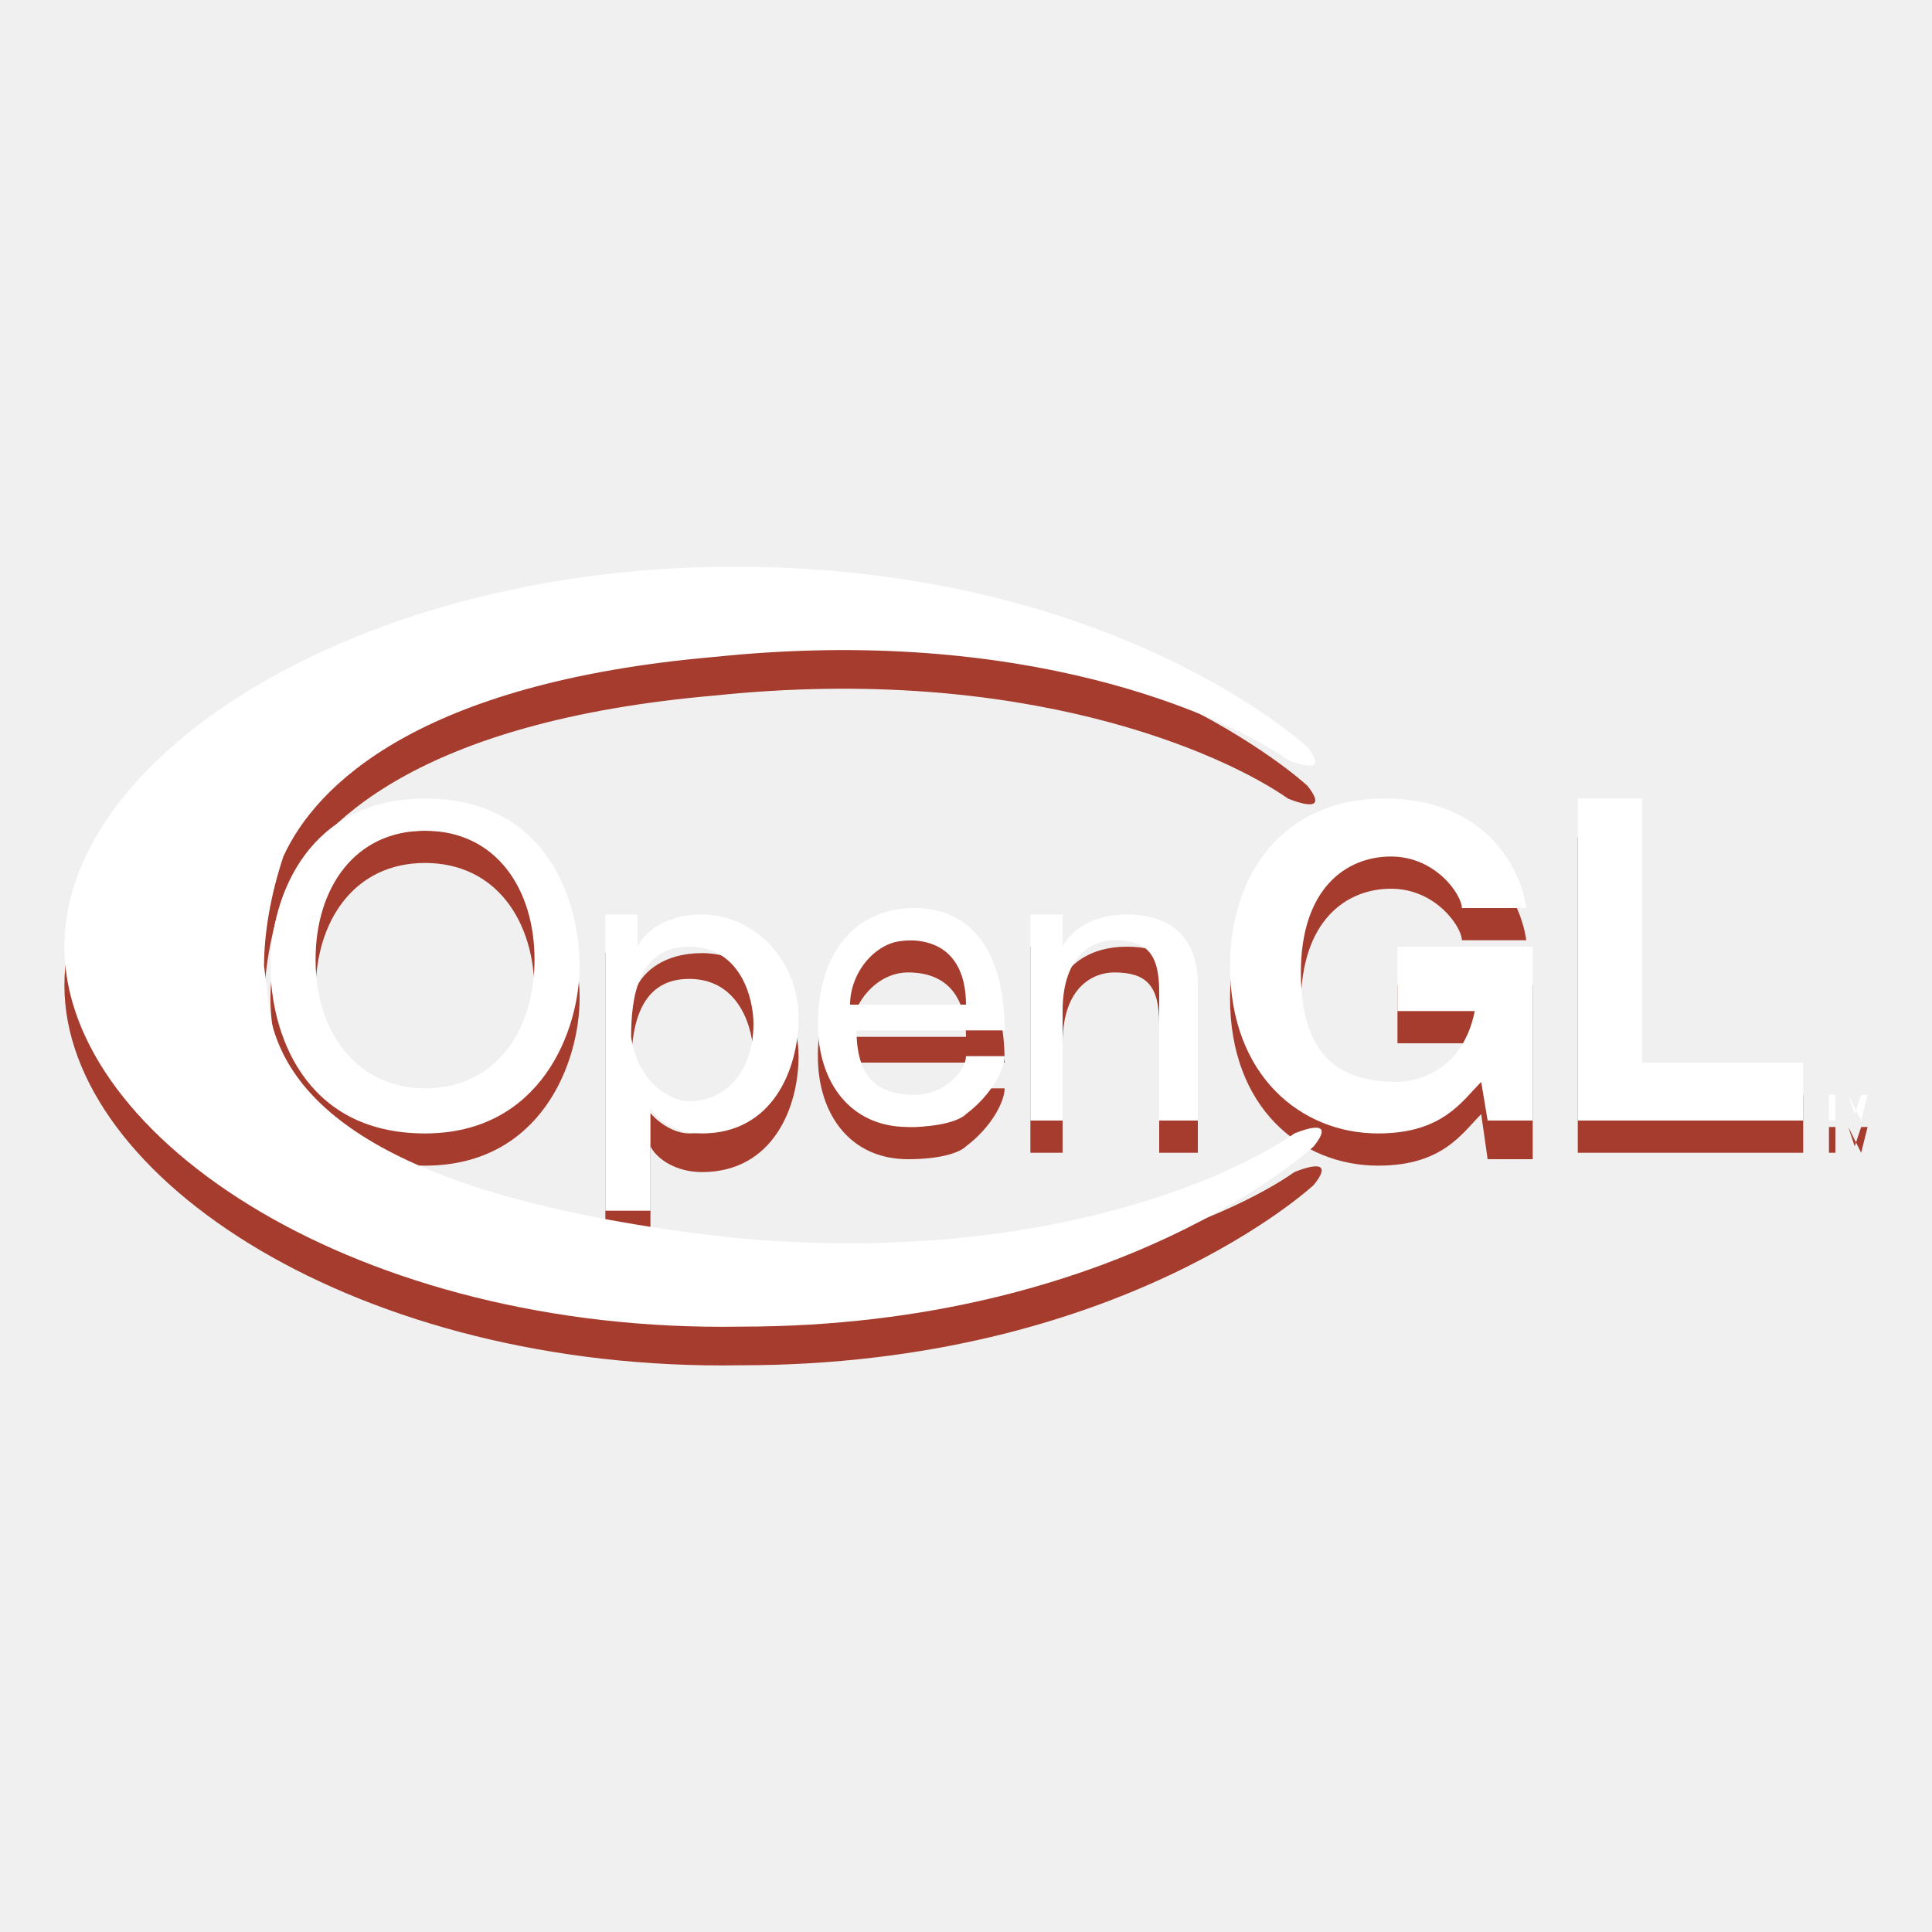
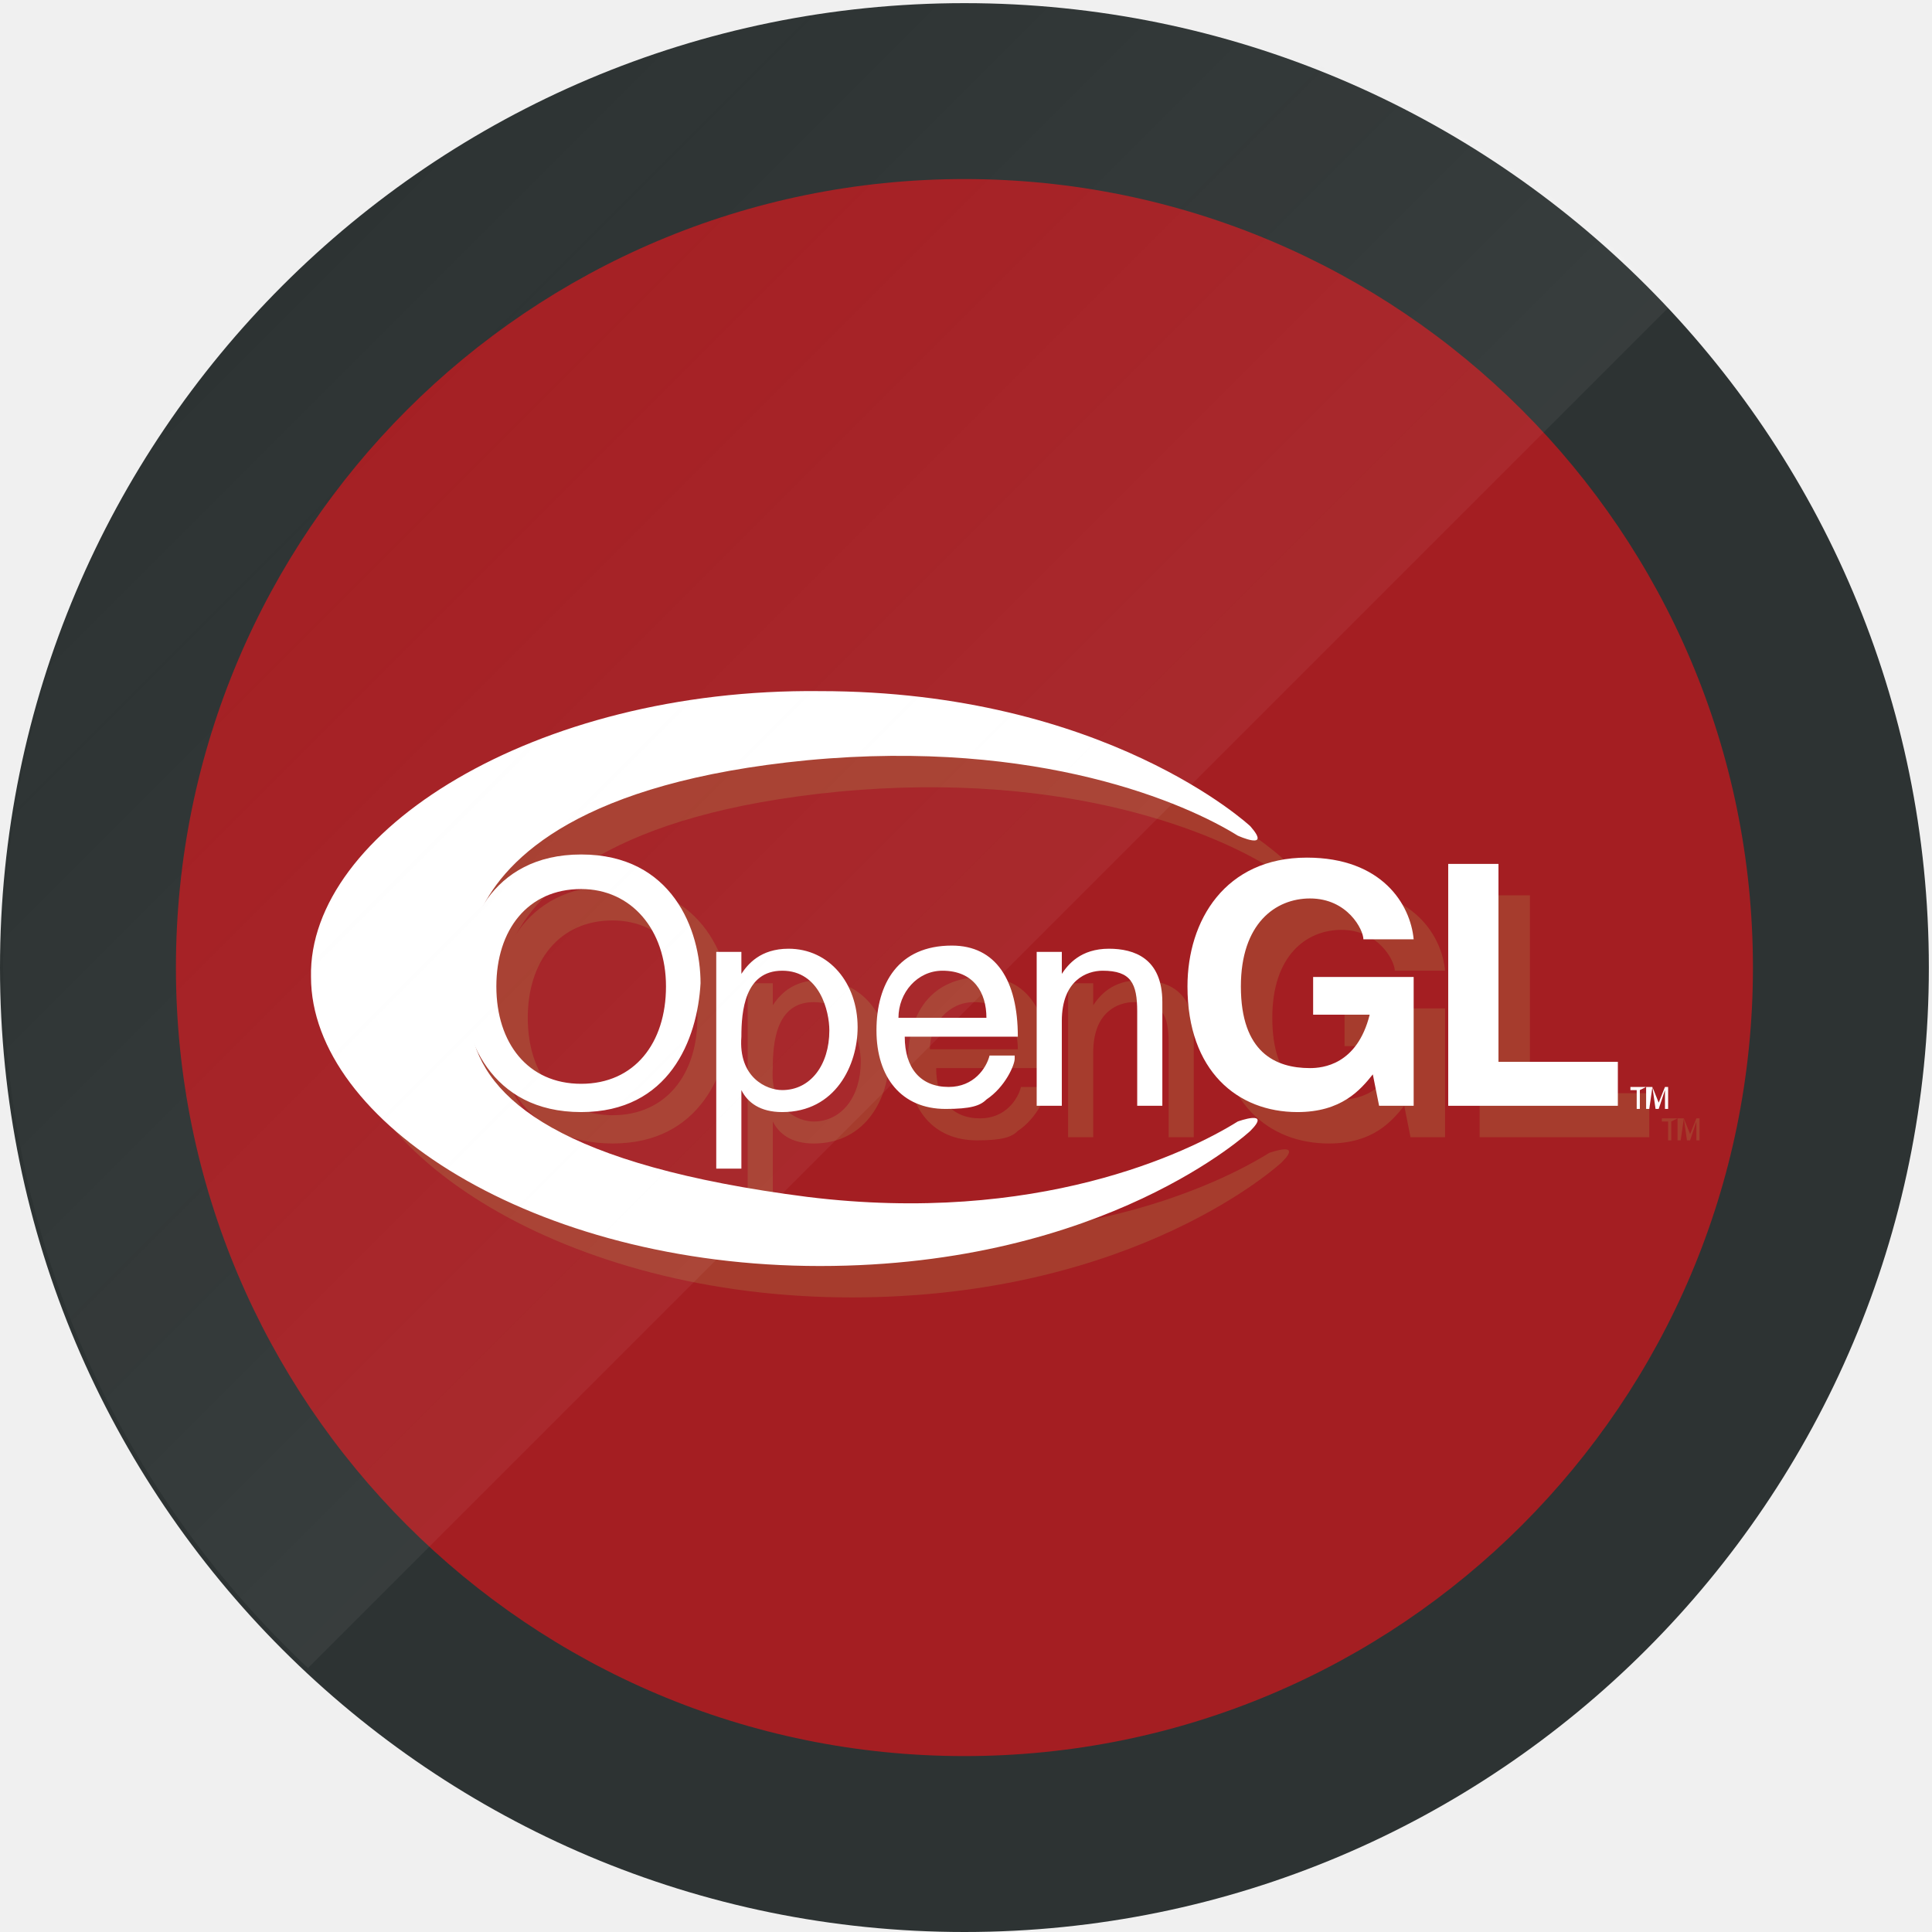
- <svg xmlns="http://www.w3.org/2000/svg" version="1.1" id="opengl_red" x="0px" y="0px" width="30px" height="30px" viewBox="0 0 30 30" enable-background="new 0 0 30 30" xml:space="preserve">
+ <svg xmlns="http://www.w3.org/2000/svg" xmlns:xlink="http://www.w3.org/1999/xlink" version="1.1" id="Layer_1" x="0px" y="0px" viewBox="0 0 61.5 61.5" enable-background="new 0 0 61.5 61.5" xml:space="preserve">
  <g>
    <g>
-       <path fill-rule="evenodd" clip-rule="evenodd" fill="#A63C2D" d="M6.6,18.1c-1.9,0-2.4-1.6-2.4-2.6c0-1.1,0.6-2.6,2.4-2.6    c1.9,0,2.4,1.6,2.4,2.6C9,16.5,8.4,18.1,6.6,18.1L6.6,18.1z M6.6,13.4c-1.1,0-1.7,0.9-1.7,2c0,1.2,0.7,2,1.7,2    c1.1,0,1.7-0.9,1.7-2C8.3,14.3,7.7,13.4,6.6,13.4L6.6,13.4z M9.4,14.8h0.5v0.5h0c0.1-0.2,0.4-0.5,1-0.5c0.8,0,1.5,0.7,1.5,1.6    c0,0.8-0.4,1.8-1.5,1.8c-0.4,0-0.7-0.2-0.8-0.4h0v1.6H9.4V14.8L9.4,14.8z M10.7,17.6c0.6,0,1-0.5,1-1.2c0-0.4-0.2-1.2-1-1.2    c-0.8,0-0.9,0.8-0.9,1.4C9.9,17.3,10.4,17.6,10.7,17.6L10.7,17.6z M15.6,16.9c0,0.2-0.2,0.6-0.6,0.9c-0.1,0.1-0.4,0.2-0.9,0.2    c-0.9,0-1.4-0.7-1.4-1.6c0-1,0.5-1.8,1.5-1.8c0.9,0,1.4,0.7,1.4,1.9h-2.3c0,0.7,0.3,1,0.9,1c0.5,0,0.8-0.4,0.8-0.6H15.6L15.6,16.9    z M15,16.1c0-0.5-0.2-1-0.9-1c-0.5,0-0.9,0.5-0.9,1H15L15,16.1z M18.6,17.9H18v-2c0-0.6-0.2-0.8-0.7-0.8c-0.3,0-0.8,0.2-0.8,1.1    v1.7H16v-3.2h0.5v0.5h0c0.1-0.2,0.4-0.5,1-0.5c0.5,0,1.1,0.2,1.1,1.1V17.9L18.6,17.9z" />
-       <path fill-rule="evenodd" clip-rule="evenodd" fill="#A63C2D" d="M21.7,15.3h2.1v2.7h-0.7L23,17.3c-0.3,0.3-0.6,0.8-1.6,0.8    c-1.2,0-2.3-0.9-2.3-2.6c0-1.4,0.8-2.6,2.4-2.6c1.5,0,2.1,1,2.2,1.7h-1c0-0.2-0.4-0.8-1.1-0.8c-0.7,0-1.4,0.5-1.4,1.8    c0,1.4,0.7,1.7,1.5,1.7c0.2,0,1-0.1,1.2-1.1h-1.2V15.3L21.7,15.3z" />
-       <path fill-rule="evenodd" clip-rule="evenodd" fill="#A63C2D" d="M1,15.3c0,3,4.6,6,10.5,5.9c5.9,0,8.9-2.8,8.9-2.8    c0.4-0.5-0.3-0.2-0.3-0.2c-1,0.7-4.1,2.1-8.9,1.6c-5.1-0.6-6.7-2-7-3.4l-0.1-0.8c0-0.5,0.1-1.1,0.3-1.7c0.5-1.1,2.1-2.7,6.7-3.1    c4.8-0.5,7.9,0.9,8.9,1.6c0,0,0.7,0.3,0.3-0.2c0,0-3-2.8-8.9-2.8C5.6,9.3,1,12.3,1,15.3L1,15.3z" />
-       <polygon fill-rule="evenodd" clip-rule="evenodd" fill="#A63C2D" points="25.5,17 28,17 28,17.9 24.5,17.9 24.5,13 25.5,13     25.5,17   " />
-       <path fill-rule="evenodd" clip-rule="evenodd" fill="#A63C2D" d="M28.6,17.5L28.6,17.5l-0.1,0v0.4h-0.1v-0.4h-0.1v0H28.6    L28.6,17.5z M28.7,17.5l0.1,0.3h0l0.1-0.3H29v0.4h0v-0.4h0l-0.1,0.4h0L28.7,17.5L28.7,17.5l0,0.4h0L28.7,17.5L28.7,17.5L28.7,17.5    z" />
+       <circle fill-rule="evenodd" clip-rule="evenodd" fill="#2D3333" cx="30.7" cy="30.8" r="30.7" />
+       <circle fill="#A41E22" cx="30.7" cy="30.8" r="25.1" />
    </g>
    <g>
-       <path fill-rule="evenodd" clip-rule="evenodd" fill="#FFFFFF" d="M6.6,17.6c-1.9,0-2.4-1.6-2.4-2.6c0-1.1,0.6-2.6,2.4-2.6    c1.9,0,2.4,1.6,2.4,2.6C9,16,8.4,17.6,6.6,17.6L6.6,17.6z M6.6,12.9c-1.1,0-1.7,0.9-1.7,2c0,1.2,0.7,2,1.7,2c1.1,0,1.7-0.9,1.7-2    C8.3,13.8,7.7,12.9,6.6,12.9L6.6,12.9z M9.4,14.2h0.5v0.5h0c0.1-0.2,0.4-0.5,1-0.5c0.8,0,1.5,0.7,1.5,1.6c0,0.8-0.4,1.8-1.5,1.8    c-0.4,0-0.7-0.2-0.8-0.4h0v1.6H9.4V14.2L9.4,14.2z M10.7,17.1c0.6,0,1-0.5,1-1.2c0-0.4-0.2-1.2-1-1.2c-0.8,0-0.9,0.8-0.9,1.4    C9.9,16.8,10.4,17.1,10.7,17.1L10.7,17.1z M15.6,16.4c0,0.2-0.2,0.6-0.6,0.9c-0.1,0.1-0.4,0.2-0.9,0.2c-0.9,0-1.4-0.7-1.4-1.6    c0-1,0.5-1.8,1.5-1.8c0.9,0,1.4,0.7,1.4,1.9h-2.3c0,0.7,0.3,1,0.9,1c0.5,0,0.8-0.4,0.8-0.6H15.6L15.6,16.4z M15,15.6    c0-0.5-0.2-1-0.9-1c-0.5,0-0.9,0.5-0.9,1H15L15,15.6z M18.6,17.4H18v-2c0-0.6-0.2-0.8-0.7-0.8c-0.3,0-0.8,0.2-0.8,1.1v1.7H16v-3.2    h0.5v0.5h0c0.1-0.2,0.4-0.5,1-0.5c0.5,0,1.1,0.2,1.1,1.1V17.4L18.6,17.4z" />
-       <path fill-rule="evenodd" clip-rule="evenodd" fill="#FFFFFF" d="M21.7,14.7h2.1v2.7h-0.7L23,16.8c-0.3,0.3-0.6,0.8-1.6,0.8    c-1.2,0-2.3-0.9-2.3-2.6c0-1.4,0.8-2.6,2.4-2.6c1.5,0,2.1,1,2.2,1.7h-1c0-0.2-0.4-0.8-1.1-0.8c-0.7,0-1.4,0.5-1.4,1.8    c0,1.4,0.7,1.7,1.5,1.7c0.2,0,1-0.1,1.2-1.1h-1.2V14.7L21.7,14.7z" />
-       <path fill-rule="evenodd" clip-rule="evenodd" fill="#FFFFFF" d="M1,14.7c0,3,4.6,6,10.5,5.9c5.9,0,8.9-2.8,8.9-2.8    c0.4-0.5-0.3-0.2-0.3-0.2c-1,0.7-4.1,2.1-8.9,1.6c-5.1-0.6-6.7-2-7-3.4L4.1,15c0-0.5,0.1-1.1,0.3-1.7c0.5-1.1,2.1-2.7,6.7-3.1    c4.8-0.5,7.9,0.9,8.9,1.6c0,0,0.7,0.3,0.3-0.2c0,0-3-2.8-8.9-2.8C5.6,8.8,1,11.7,1,14.7L1,14.7z" />
-       <polygon fill-rule="evenodd" clip-rule="evenodd" fill="#FFFFFF" points="25.5,16.5 28,16.5 28,17.4 24.5,17.4 24.5,12.4     25.5,12.4 25.5,16.5   " />
-       <path fill-rule="evenodd" clip-rule="evenodd" fill="#FFFFFF" d="M28.6,17L28.6,17l-0.1,0v0.4h-0.1V17h-0.1v0H28.6L28.6,17z     M28.7,17l0.1,0.3h0l0.1-0.3H29v0.4h0V17h0l-0.1,0.4h0L28.7,17L28.7,17l0,0.4h0L28.7,17L28.7,17L28.7,17z" />
+       <g>
+         <path fill-rule="evenodd" clip-rule="evenodd" fill="#A63C2D" d="M19.5,36.4c-2.9,0-3.8-2.4-3.8-4.1c0-1.7,0.9-4.1,3.8-4.1     c2.9,0,3.8,2.4,3.8,4.1C23.2,34.1,22.3,36.4,19.5,36.4L19.5,36.4z M19.5,29.3c-1.7,0-2.7,1.3-2.7,3.1c0,1.8,1,3.1,2.7,3.1     c1.7,0,2.7-1.3,2.7-3.1C22.2,30.6,21.1,29.3,19.5,29.3L19.5,29.3z M23.8,31.3h0.8V32h0c0.2-0.3,0.6-0.8,1.5-0.8     c1.3,0,2.2,1.1,2.2,2.5c0,1.2-0.7,2.7-2.4,2.7c-0.7,0-1.1-0.3-1.3-0.7h0v2.5h-0.8V31.3L23.8,31.3z M25.9,35.7     c0.9,0,1.5-0.8,1.5-1.9c0-0.6-0.3-1.9-1.5-1.9c-1.2,0-1.3,1.3-1.3,2.1C24.5,35.3,25.4,35.7,25.9,35.7L25.9,35.7z M33.3,34.7     c0,0.2-0.3,0.9-0.9,1.3c-0.2,0.2-0.5,0.3-1.3,0.3c-1.4,0-2.2-1-2.2-2.5c0-1.5,0.7-2.7,2.4-2.7c1.4,0,2.1,1.1,2.1,2.9h-3.6     c0,1,0.5,1.6,1.4,1.6c0.8,0,1.2-0.6,1.3-1H33.3L33.3,34.7z M32.4,33.4c0-0.8-0.4-1.5-1.4-1.5c-0.8,0-1.4,0.7-1.4,1.5H32.4     L32.4,33.4z M38,36.2h-0.8v-3c0-0.9-0.2-1.3-1.1-1.3c-0.5,0-1.3,0.3-1.3,1.6v2.7H34v-4.9h0.8V32h0c0.2-0.3,0.6-0.8,1.5-0.8     c0.8,0,1.7,0.3,1.7,1.7V36.2L38,36.2z" />
+         <path fill-rule="evenodd" clip-rule="evenodd" fill="#A63C2D" d="M42.8,32.1H46v4.1h-1.1l-0.2-1c-0.4,0.5-1,1.2-2.4,1.2     c-1.9,0-3.5-1.3-3.5-4c0-2.1,1.2-4.1,3.8-4.1c2.4,0,3.3,1.5,3.4,2.6h-1.6c0-0.3-0.5-1.3-1.7-1.3c-1.1,0-2.2,0.8-2.2,2.8     c0,2.1,1.1,2.6,2.2,2.6c0.4,0,1.5-0.1,1.9-1.7h-1.8V32.1L42.8,32.1z" />
+         <path fill-rule="evenodd" clip-rule="evenodd" fill="#A63C2D" d="M10.9,32.1c0,4.6,7.1,9.2,16.2,9.2c9.1,0,13.7-4.3,13.7-4.3     c0.7-0.7-0.4-0.3-0.4-0.3c-1.6,1-6.4,3.3-13.7,2.4c-7.8-1-10.3-3.1-10.7-5.3l-0.2-1.2c0-0.8,0.1-1.7,0.5-2.6     c0.8-1.7,3.2-4.1,10.4-4.8c7.4-0.7,12.1,1.4,13.7,2.4c0,0,1.1,0.5,0.4-0.3c0,0-4.6-4.3-13.7-4.3C18,22.9,10.8,27.5,10.9,32.1     L10.9,32.1z" />
+         <polygon fill-rule="evenodd" clip-rule="evenodd" fill="#A63C2D" points="48.7,34.8 52.5,34.8 52.5,36.2 47.1,36.2 47.1,28.5      48.7,28.5 48.7,34.8    " />
+         <path fill-rule="evenodd" clip-rule="evenodd" fill="#A63C2D" d="M53.4,35.6L53.4,35.6l-0.2,0.1v0.6h-0.1v-0.6h-0.2v-0.1H53.4     L53.4,35.6z M53.6,35.6l0.2,0.5h0l0.2-0.5h0.1v0.7H54v-0.6h0l-0.2,0.6h-0.1L53.6,35.6L53.6,35.6l-0.1,0.7h-0.1v-0.7H53.6     L53.6,35.6z" />
+       </g>
+     </g>
+     <g>
+       <g>
+         <path fill-rule="evenodd" clip-rule="evenodd" fill="#FFFFFF" d="M18.5,35.4c-2.9,0-3.8-2.4-3.8-4.1c0-1.7,0.9-4.1,3.8-4.1     c2.9,0,3.8,2.4,3.8,4.1C22.2,33.1,21.3,35.4,18.5,35.4L18.5,35.4z M18.5,28.3c-1.7,0-2.7,1.3-2.7,3.1c0,1.8,1,3.1,2.7,3.1     c1.7,0,2.7-1.3,2.7-3.1C21.2,29.6,20.1,28.3,18.5,28.3L18.5,28.3z M22.8,30.3h0.8V31h0c0.2-0.3,0.6-0.8,1.5-0.8     c1.3,0,2.2,1.1,2.2,2.5c0,1.2-0.7,2.7-2.4,2.7c-0.7,0-1.1-0.3-1.3-0.7h0v2.5h-0.8V30.3L22.8,30.3z M24.9,34.7     c0.9,0,1.5-0.8,1.5-1.9c0-0.6-0.3-1.9-1.5-1.9c-1.2,0-1.3,1.3-1.3,2.1C23.5,34.3,24.4,34.7,24.9,34.7L24.9,34.7z M32.3,33.7     c0,0.2-0.3,0.9-0.9,1.3c-0.2,0.2-0.5,0.3-1.3,0.3c-1.4,0-2.2-1-2.2-2.5c0-1.5,0.7-2.7,2.4-2.7c1.4,0,2.1,1.1,2.1,2.9h-3.6     c0,1,0.5,1.6,1.4,1.6c0.8,0,1.2-0.6,1.3-1H32.3L32.3,33.7z M31.4,32.4c0-0.8-0.4-1.5-1.4-1.5c-0.8,0-1.4,0.7-1.4,1.5H31.4     L31.4,32.4z M37,35.2h-0.8v-3c0-0.9-0.2-1.3-1.1-1.3c-0.5,0-1.3,0.3-1.3,1.6v2.7H33v-4.9h0.8V31h0c0.2-0.3,0.6-0.8,1.5-0.8     c0.8,0,1.7,0.3,1.7,1.7V35.2L37,35.2z" />
+         <path fill-rule="evenodd" clip-rule="evenodd" fill="#FFFFFF" d="M41.8,31.1H45v4.1h-1.1l-0.2-1c-0.4,0.5-1,1.2-2.4,1.2     c-1.9,0-3.5-1.3-3.5-4c0-2.1,1.2-4.1,3.8-4.1c2.4,0,3.3,1.5,3.4,2.6h-1.6c0-0.3-0.5-1.3-1.7-1.3c-1.1,0-2.2,0.8-2.2,2.8     c0,2.1,1.1,2.6,2.2,2.6c0.4,0,1.5-0.1,1.9-1.7h-1.8V31.1L41.8,31.1z" />
+         <path fill-rule="evenodd" clip-rule="evenodd" fill="#FFFFFF" d="M9.9,31.1c0,4.6,7.1,9.2,16.2,9.2c9.1,0,13.7-4.3,13.7-4.3     c0.7-0.7-0.4-0.3-0.4-0.3c-1.6,1-6.4,3.3-13.7,2.4c-7.8-1-10.3-3.1-10.7-5.3l-0.2-1.2c0-0.8,0.1-1.7,0.5-2.6     c0.8-1.7,3.2-4.1,10.4-4.8c7.4-0.7,12.1,1.4,13.7,2.4c0,0,1.1,0.5,0.4-0.3c0,0-4.6-4.3-13.7-4.3C17,21.9,9.8,26.5,9.9,31.1     L9.9,31.1z" />
+         <polygon fill-rule="evenodd" clip-rule="evenodd" fill="#FFFFFF" points="47.7,33.8 51.5,33.8 51.5,35.2 46.1,35.2 46.1,27.5      47.7,27.5 47.7,33.8    " />
+         <path fill-rule="evenodd" clip-rule="evenodd" fill="#FFFFFF" d="M52.4,34.6L52.4,34.6l-0.2,0.1v0.6h-0.1v-0.6h-0.2v-0.1H52.4     L52.4,34.6z M52.6,34.6l0.2,0.5h0l0.2-0.5h0.1v0.7H53v-0.6h0l-0.2,0.6h-0.1L52.6,34.6L52.6,34.6l-0.1,0.7h-0.1v-0.7H52.6     L52.6,34.6z" />
+       </g>
+     </g>
+     <g>
+       <defs>
+         <circle id="SVGID_1_" cx="30.8" cy="30.7" r="30.7" />
+       </defs>
+       <clipPath id="SVGID_2_">
+         <use xlink:href="#SVGID_1_" overflow="visible" />
+       </clipPath>
+       <linearGradient id="SVGID_3_" gradientUnits="userSpaceOnUse" x1="284.18" y1="-15.437" x2="337.708" y2="-15.437" gradientTransform="matrix(-0.4255 -0.4255 0.7071 -0.7071 162.8813 141.8786)">
+         <stop offset="0" style="stop-color:#FFFFFF;stop-opacity:5.000000e-02" />
+         <stop offset="1" style="stop-color:#FBFBFB;stop-opacity:0" />
+       </linearGradient>
+       <polygon clip-path="url(#SVGID_2_)" fill="url(#SVGID_3_)" points="31.6,-14.3 54.4,8.5 7.7,55.2 -15.1,32.5   " />
    </g>
  </g>
</svg>
